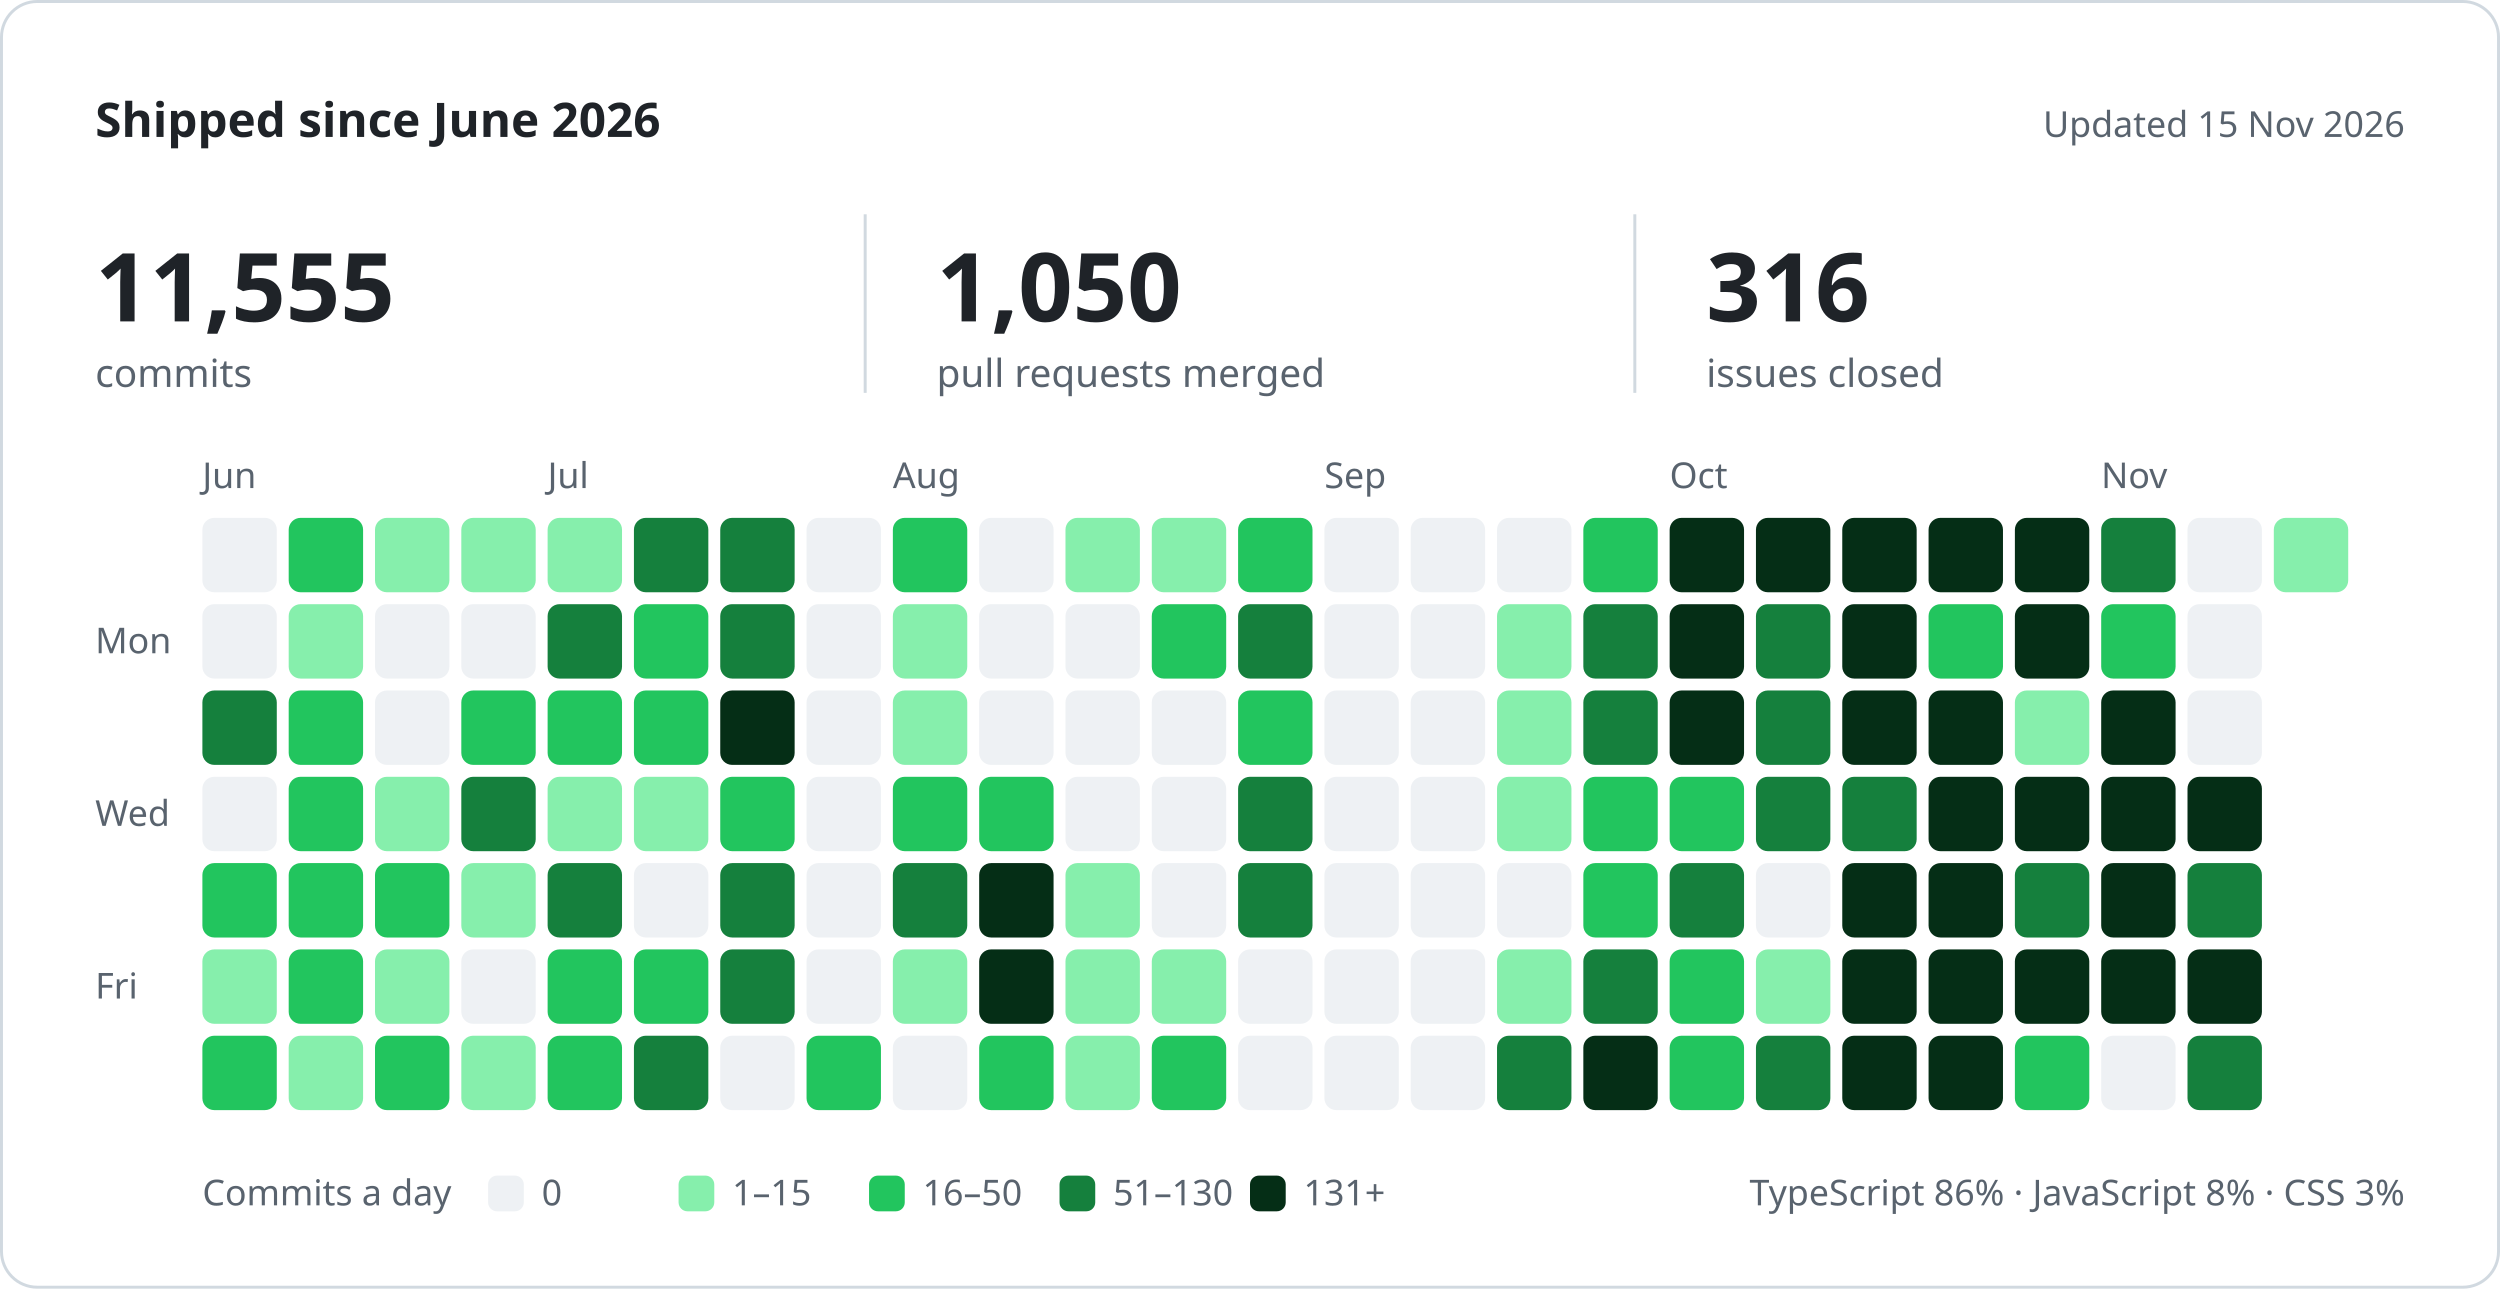
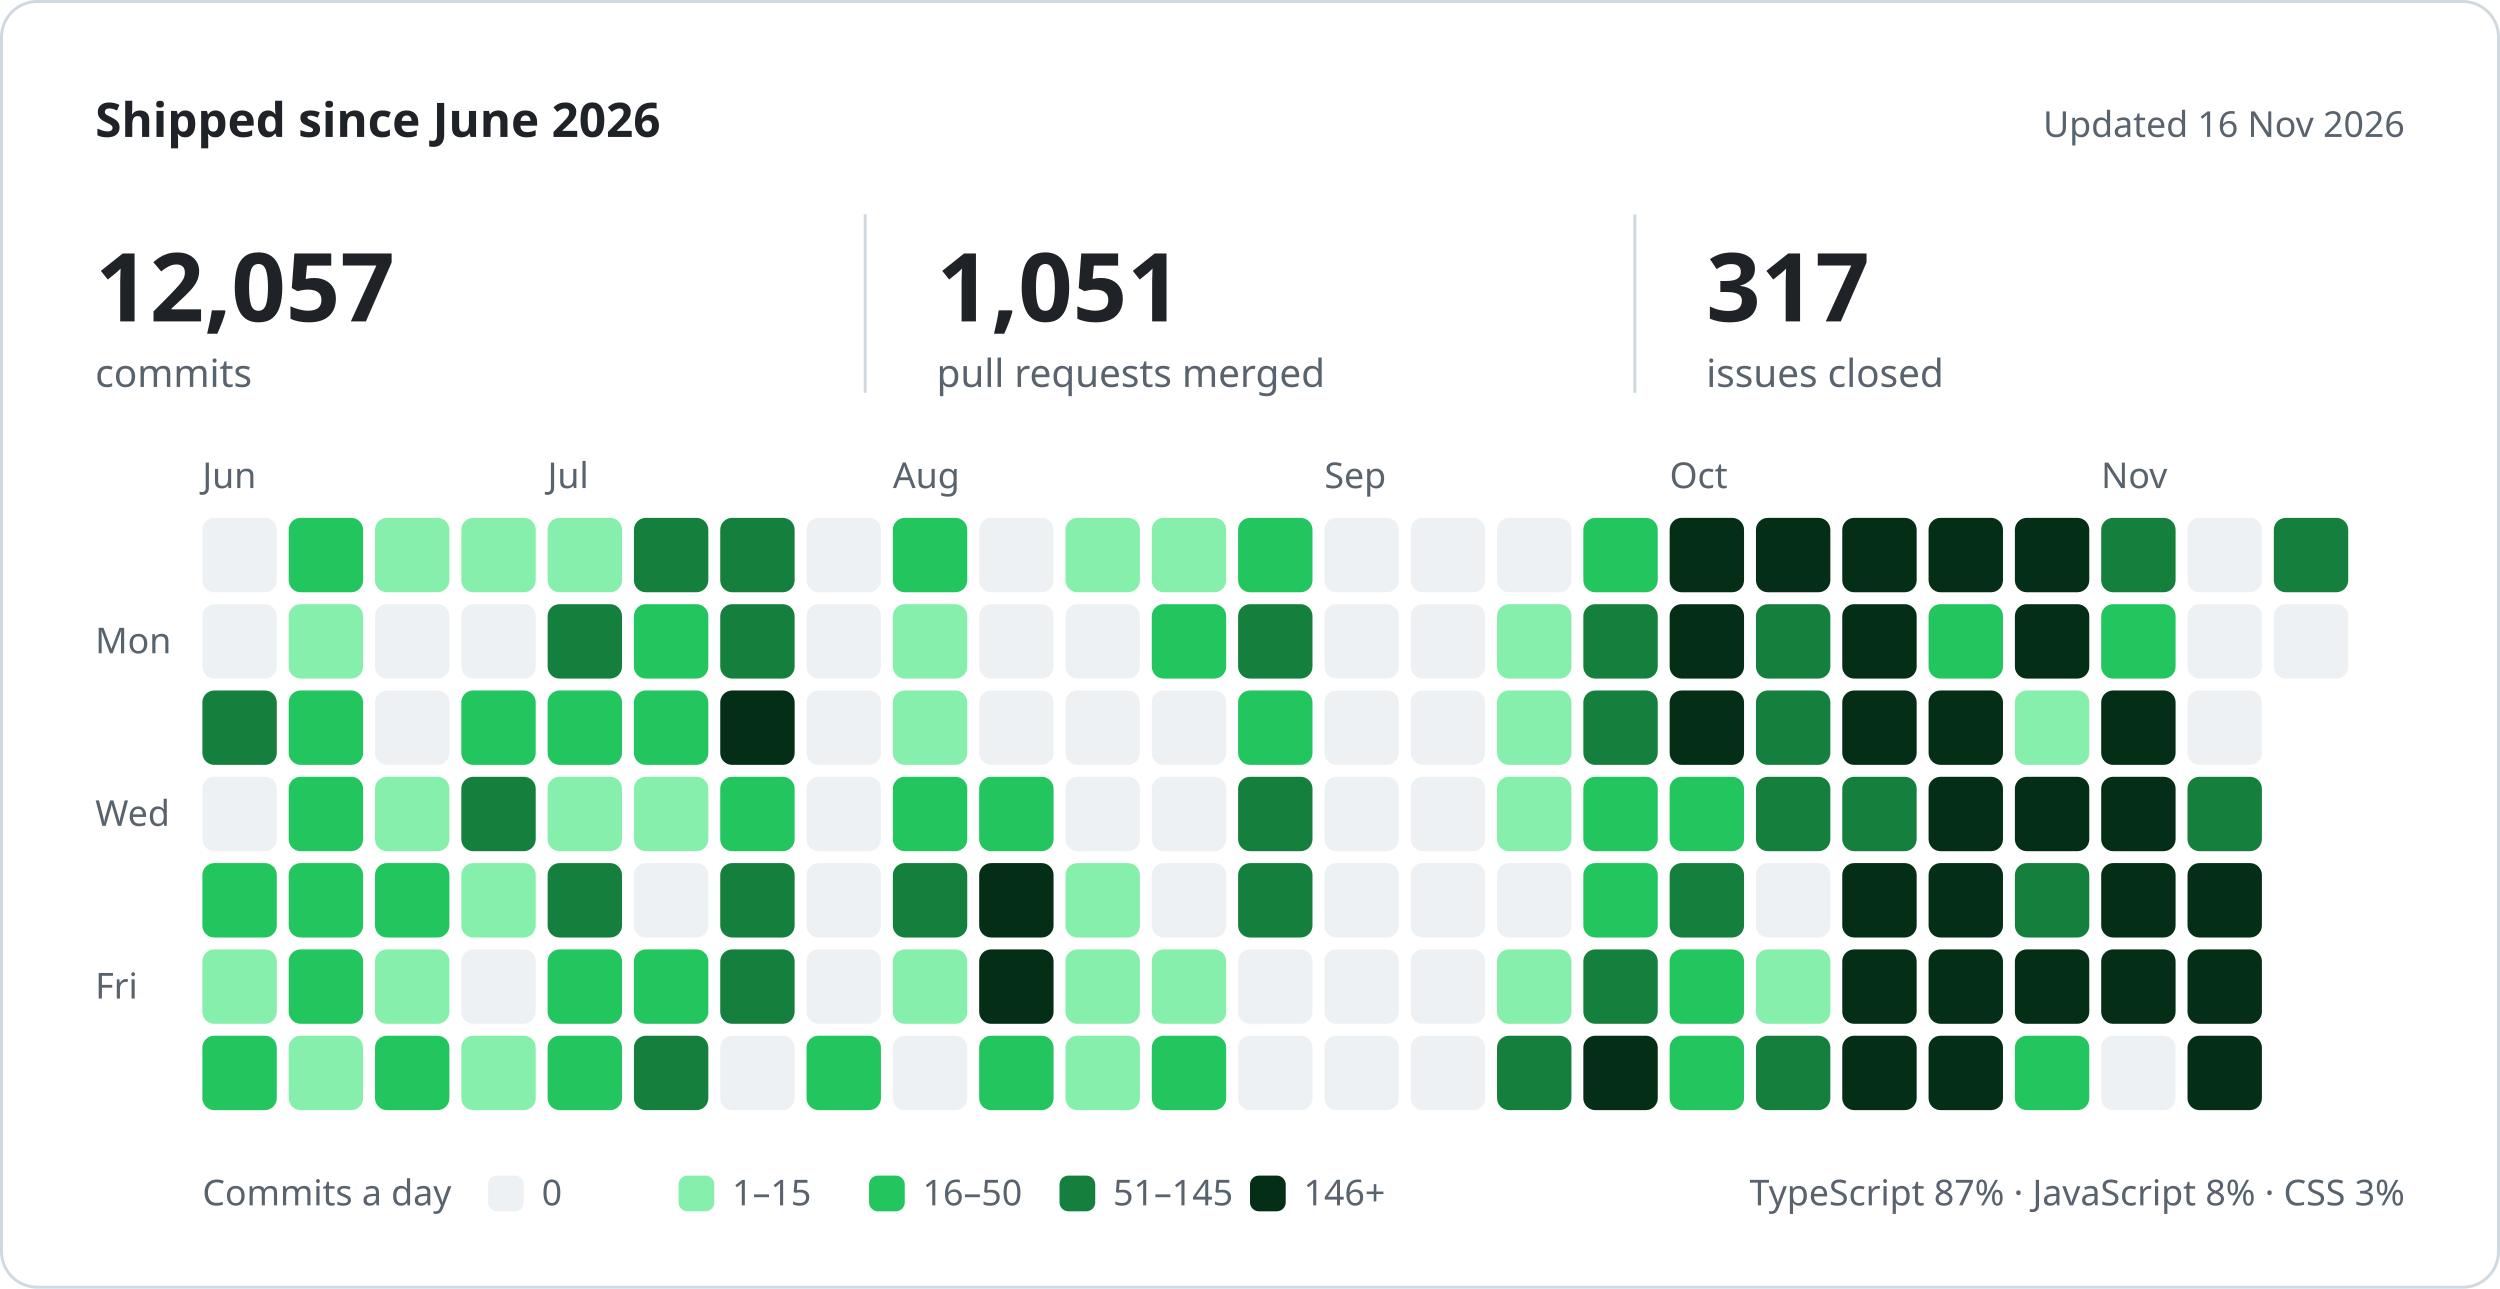
<svg xmlns="http://www.w3.org/2000/svg" width="840" height="433" viewBox="0 0 840 433" role="img" aria-labelledby="title desc" font-family="-apple-system, BlinkMacSystemFont, 'Segoe UI', 'Noto Sans', Helvetica, Arial, sans-serif">
  <rect x="0.5" y="0.5" width="839" height="432" rx="12" fill="none" stroke="#d1d9e0" />
  <text x="32" y="46" font-size="16" font-weight="600" fill="#1f2328">Shipped since June 2026</text>
-   <text x="808" y="46" font-size="12" text-anchor="end" fill="#59636e">Updated 15 Nov 2026</text>
-   <text x="32.0" y="108" font-size="32" font-weight="600" fill="#1f2328">11,555</text>
+   <text x="808" y="46" font-size="12" text-anchor="end" fill="#59636e">Updated 16 Nov 2026</text>
+   <text x="32.0" y="108" font-size="32" font-weight="600" fill="#1f2328">12,057</text>
  <text x="32.0" y="130" font-size="13" fill="#59636e">commits</text>
  <line x1="290.7" y1="72" x2="290.7" y2="132" stroke="#d1d9e0" />
-   <text x="314.7" y="108" font-size="32" font-weight="600" fill="#1f2328">1,050</text>
+   <text x="314.7" y="108" font-size="32" font-weight="600" fill="#1f2328">1,051</text>
  <text x="314.7" y="130" font-size="13" fill="#59636e">pull requests merged</text>
  <line x1="549.3" y1="72" x2="549.3" y2="132" stroke="#d1d9e0" />
-   <text x="573.3" y="108" font-size="32" font-weight="600" fill="#1f2328">316</text>
+   <text x="573.3" y="108" font-size="32" font-weight="600" fill="#1f2328">317</text>
  <text x="573.3" y="130" font-size="13" fill="#59636e">issues closed</text>
  <text x="68" y="164" font-size="12" fill="#59636e">Jun</text>
  <rect x="68" y="174" width="25" height="25" rx="4" fill="#eef1f4" />
  <rect x="68" y="203" width="25" height="25" rx="4" fill="#eef1f4" />
  <rect x="68" y="232" width="25" height="25" rx="4" fill="#15803d" />
  <rect x="68" y="261" width="25" height="25" rx="4" fill="#eef1f4" />
  <rect x="68" y="290" width="25" height="25" rx="4" fill="#22c55e" />
  <rect x="68" y="319" width="25" height="25" rx="4" fill="#86efac" />
  <rect x="68" y="348" width="25" height="25" rx="4" fill="#22c55e" />
  <rect x="97" y="174" width="25" height="25" rx="4" fill="#22c55e" />
  <rect x="97" y="203" width="25" height="25" rx="4" fill="#86efac" />
  <rect x="97" y="232" width="25" height="25" rx="4" fill="#22c55e" />
  <rect x="97" y="261" width="25" height="25" rx="4" fill="#22c55e" />
  <rect x="97" y="290" width="25" height="25" rx="4" fill="#22c55e" />
  <rect x="97" y="319" width="25" height="25" rx="4" fill="#22c55e" />
  <rect x="97" y="348" width="25" height="25" rx="4" fill="#86efac" />
  <rect x="126" y="174" width="25" height="25" rx="4" fill="#86efac" />
  <rect x="126" y="203" width="25" height="25" rx="4" fill="#eef1f4" />
  <rect x="126" y="232" width="25" height="25" rx="4" fill="#eef1f4" />
  <rect x="126" y="261" width="25" height="25" rx="4" fill="#86efac" />
  <rect x="126" y="290" width="25" height="25" rx="4" fill="#22c55e" />
  <rect x="126" y="319" width="25" height="25" rx="4" fill="#86efac" />
  <rect x="126" y="348" width="25" height="25" rx="4" fill="#22c55e" />
  <rect x="155" y="174" width="25" height="25" rx="4" fill="#86efac" />
  <rect x="155" y="203" width="25" height="25" rx="4" fill="#eef1f4" />
  <rect x="155" y="232" width="25" height="25" rx="4" fill="#22c55e" />
  <rect x="155" y="261" width="25" height="25" rx="4" fill="#15803d" />
  <rect x="155" y="290" width="25" height="25" rx="4" fill="#86efac" />
  <rect x="155" y="319" width="25" height="25" rx="4" fill="#eef1f4" />
  <rect x="155" y="348" width="25" height="25" rx="4" fill="#86efac" />
  <text x="184" y="164" font-size="12" fill="#59636e">Jul</text>
  <rect x="184" y="174" width="25" height="25" rx="4" fill="#86efac" />
  <rect x="184" y="203" width="25" height="25" rx="4" fill="#15803d" />
  <rect x="184" y="232" width="25" height="25" rx="4" fill="#22c55e" />
  <rect x="184" y="261" width="25" height="25" rx="4" fill="#86efac" />
  <rect x="184" y="290" width="25" height="25" rx="4" fill="#15803d" />
  <rect x="184" y="319" width="25" height="25" rx="4" fill="#22c55e" />
  <rect x="184" y="348" width="25" height="25" rx="4" fill="#22c55e" />
  <rect x="213" y="174" width="25" height="25" rx="4" fill="#15803d" />
  <rect x="213" y="203" width="25" height="25" rx="4" fill="#22c55e" />
  <rect x="213" y="232" width="25" height="25" rx="4" fill="#22c55e" />
  <rect x="213" y="261" width="25" height="25" rx="4" fill="#86efac" />
  <rect x="213" y="290" width="25" height="25" rx="4" fill="#eef1f4" />
  <rect x="213" y="319" width="25" height="25" rx="4" fill="#22c55e" />
  <rect x="213" y="348" width="25" height="25" rx="4" fill="#15803d" />
  <rect x="242" y="174" width="25" height="25" rx="4" fill="#15803d" />
  <rect x="242" y="203" width="25" height="25" rx="4" fill="#15803d" />
  <rect x="242" y="232" width="25" height="25" rx="4" fill="#052e16" />
  <rect x="242" y="261" width="25" height="25" rx="4" fill="#22c55e" />
  <rect x="242" y="290" width="25" height="25" rx="4" fill="#15803d" />
  <rect x="242" y="319" width="25" height="25" rx="4" fill="#15803d" />
  <rect x="242" y="348" width="25" height="25" rx="4" fill="#eef1f4" />
  <rect x="271" y="174" width="25" height="25" rx="4" fill="#eef1f4" />
  <rect x="271" y="203" width="25" height="25" rx="4" fill="#eef1f4" />
  <rect x="271" y="232" width="25" height="25" rx="4" fill="#eef1f4" />
  <rect x="271" y="261" width="25" height="25" rx="4" fill="#eef1f4" />
  <rect x="271" y="290" width="25" height="25" rx="4" fill="#eef1f4" />
  <rect x="271" y="319" width="25" height="25" rx="4" fill="#eef1f4" />
  <rect x="271" y="348" width="25" height="25" rx="4" fill="#22c55e" />
  <text x="300" y="164" font-size="12" fill="#59636e">Aug</text>
  <rect x="300" y="174" width="25" height="25" rx="4" fill="#22c55e" />
  <rect x="300" y="203" width="25" height="25" rx="4" fill="#86efac" />
  <rect x="300" y="232" width="25" height="25" rx="4" fill="#86efac" />
  <rect x="300" y="261" width="25" height="25" rx="4" fill="#22c55e" />
  <rect x="300" y="290" width="25" height="25" rx="4" fill="#15803d" />
  <rect x="300" y="319" width="25" height="25" rx="4" fill="#86efac" />
  <rect x="300" y="348" width="25" height="25" rx="4" fill="#eef1f4" />
  <rect x="329" y="174" width="25" height="25" rx="4" fill="#eef1f4" />
  <rect x="329" y="203" width="25" height="25" rx="4" fill="#eef1f4" />
  <rect x="329" y="232" width="25" height="25" rx="4" fill="#eef1f4" />
  <rect x="329" y="261" width="25" height="25" rx="4" fill="#22c55e" />
  <rect x="329" y="290" width="25" height="25" rx="4" fill="#052e16" />
  <rect x="329" y="319" width="25" height="25" rx="4" fill="#052e16" />
  <rect x="329" y="348" width="25" height="25" rx="4" fill="#22c55e" />
  <rect x="358" y="174" width="25" height="25" rx="4" fill="#86efac" />
  <rect x="358" y="203" width="25" height="25" rx="4" fill="#eef1f4" />
  <rect x="358" y="232" width="25" height="25" rx="4" fill="#eef1f4" />
  <rect x="358" y="261" width="25" height="25" rx="4" fill="#eef1f4" />
  <rect x="358" y="290" width="25" height="25" rx="4" fill="#86efac" />
  <rect x="358" y="319" width="25" height="25" rx="4" fill="#86efac" />
  <rect x="358" y="348" width="25" height="25" rx="4" fill="#86efac" />
  <rect x="387" y="174" width="25" height="25" rx="4" fill="#86efac" />
  <rect x="387" y="203" width="25" height="25" rx="4" fill="#22c55e" />
  <rect x="387" y="232" width="25" height="25" rx="4" fill="#eef1f4" />
  <rect x="387" y="261" width="25" height="25" rx="4" fill="#eef1f4" />
  <rect x="387" y="290" width="25" height="25" rx="4" fill="#eef1f4" />
  <rect x="387" y="319" width="25" height="25" rx="4" fill="#86efac" />
  <rect x="387" y="348" width="25" height="25" rx="4" fill="#22c55e" />
  <rect x="416" y="174" width="25" height="25" rx="4" fill="#22c55e" />
  <rect x="416" y="203" width="25" height="25" rx="4" fill="#15803d" />
  <rect x="416" y="232" width="25" height="25" rx="4" fill="#22c55e" />
  <rect x="416" y="261" width="25" height="25" rx="4" fill="#15803d" />
  <rect x="416" y="290" width="25" height="25" rx="4" fill="#15803d" />
  <rect x="416" y="319" width="25" height="25" rx="4" fill="#eef1f4" />
  <rect x="416" y="348" width="25" height="25" rx="4" fill="#eef1f4" />
  <text x="445" y="164" font-size="12" fill="#59636e">Sep</text>
  <rect x="445" y="174" width="25" height="25" rx="4" fill="#eef1f4" />
  <rect x="445" y="203" width="25" height="25" rx="4" fill="#eef1f4" />
  <rect x="445" y="232" width="25" height="25" rx="4" fill="#eef1f4" />
  <rect x="445" y="261" width="25" height="25" rx="4" fill="#eef1f4" />
  <rect x="445" y="290" width="25" height="25" rx="4" fill="#eef1f4" />
  <rect x="445" y="319" width="25" height="25" rx="4" fill="#eef1f4" />
  <rect x="445" y="348" width="25" height="25" rx="4" fill="#eef1f4" />
  <rect x="474" y="174" width="25" height="25" rx="4" fill="#eef1f4" />
  <rect x="474" y="203" width="25" height="25" rx="4" fill="#eef1f4" />
  <rect x="474" y="232" width="25" height="25" rx="4" fill="#eef1f4" />
  <rect x="474" y="261" width="25" height="25" rx="4" fill="#eef1f4" />
  <rect x="474" y="290" width="25" height="25" rx="4" fill="#eef1f4" />
  <rect x="474" y="319" width="25" height="25" rx="4" fill="#eef1f4" />
  <rect x="474" y="348" width="25" height="25" rx="4" fill="#eef1f4" />
  <rect x="503" y="174" width="25" height="25" rx="4" fill="#eef1f4" />
  <rect x="503" y="203" width="25" height="25" rx="4" fill="#86efac" />
  <rect x="503" y="232" width="25" height="25" rx="4" fill="#86efac" />
  <rect x="503" y="261" width="25" height="25" rx="4" fill="#86efac" />
  <rect x="503" y="290" width="25" height="25" rx="4" fill="#eef1f4" />
  <rect x="503" y="319" width="25" height="25" rx="4" fill="#86efac" />
  <rect x="503" y="348" width="25" height="25" rx="4" fill="#15803d" />
  <rect x="532" y="174" width="25" height="25" rx="4" fill="#22c55e" />
  <rect x="532" y="203" width="25" height="25" rx="4" fill="#15803d" />
  <rect x="532" y="232" width="25" height="25" rx="4" fill="#15803d" />
  <rect x="532" y="261" width="25" height="25" rx="4" fill="#22c55e" />
  <rect x="532" y="290" width="25" height="25" rx="4" fill="#22c55e" />
  <rect x="532" y="319" width="25" height="25" rx="4" fill="#15803d" />
  <rect x="532" y="348" width="25" height="25" rx="4" fill="#052e16" />
  <text x="561" y="164" font-size="12" fill="#59636e">Oct</text>
  <rect x="561" y="174" width="25" height="25" rx="4" fill="#052e16" />
  <rect x="561" y="203" width="25" height="25" rx="4" fill="#052e16" />
  <rect x="561" y="232" width="25" height="25" rx="4" fill="#052e16" />
  <rect x="561" y="261" width="25" height="25" rx="4" fill="#22c55e" />
  <rect x="561" y="290" width="25" height="25" rx="4" fill="#15803d" />
  <rect x="561" y="319" width="25" height="25" rx="4" fill="#22c55e" />
  <rect x="561" y="348" width="25" height="25" rx="4" fill="#22c55e" />
  <rect x="590" y="174" width="25" height="25" rx="4" fill="#052e16" />
  <rect x="590" y="203" width="25" height="25" rx="4" fill="#15803d" />
  <rect x="590" y="232" width="25" height="25" rx="4" fill="#15803d" />
  <rect x="590" y="261" width="25" height="25" rx="4" fill="#15803d" />
  <rect x="590" y="290" width="25" height="25" rx="4" fill="#eef1f4" />
  <rect x="590" y="319" width="25" height="25" rx="4" fill="#86efac" />
  <rect x="590" y="348" width="25" height="25" rx="4" fill="#15803d" />
  <rect x="619" y="174" width="25" height="25" rx="4" fill="#052e16" />
  <rect x="619" y="203" width="25" height="25" rx="4" fill="#052e16" />
  <rect x="619" y="232" width="25" height="25" rx="4" fill="#052e16" />
  <rect x="619" y="261" width="25" height="25" rx="4" fill="#15803d" />
  <rect x="619" y="290" width="25" height="25" rx="4" fill="#052e16" />
  <rect x="619" y="319" width="25" height="25" rx="4" fill="#052e16" />
  <rect x="619" y="348" width="25" height="25" rx="4" fill="#052e16" />
  <rect x="648" y="174" width="25" height="25" rx="4" fill="#052e16" />
  <rect x="648" y="203" width="25" height="25" rx="4" fill="#22c55e" />
  <rect x="648" y="232" width="25" height="25" rx="4" fill="#052e16" />
  <rect x="648" y="261" width="25" height="25" rx="4" fill="#052e16" />
  <rect x="648" y="290" width="25" height="25" rx="4" fill="#052e16" />
  <rect x="648" y="319" width="25" height="25" rx="4" fill="#052e16" />
  <rect x="648" y="348" width="25" height="25" rx="4" fill="#052e16" />
  <rect x="677" y="174" width="25" height="25" rx="4" fill="#052e16" />
  <rect x="677" y="203" width="25" height="25" rx="4" fill="#052e16" />
  <rect x="677" y="232" width="25" height="25" rx="4" fill="#86efac" />
  <rect x="677" y="261" width="25" height="25" rx="4" fill="#052e16" />
  <rect x="677" y="290" width="25" height="25" rx="4" fill="#15803d" />
  <rect x="677" y="319" width="25" height="25" rx="4" fill="#052e16" />
  <rect x="677" y="348" width="25" height="25" rx="4" fill="#22c55e" />
  <text x="706" y="164" font-size="12" fill="#59636e">Nov</text>
  <rect x="706" y="174" width="25" height="25" rx="4" fill="#15803d" />
  <rect x="706" y="203" width="25" height="25" rx="4" fill="#22c55e" />
  <rect x="706" y="232" width="25" height="25" rx="4" fill="#052e16" />
  <rect x="706" y="261" width="25" height="25" rx="4" fill="#052e16" />
  <rect x="706" y="290" width="25" height="25" rx="4" fill="#052e16" />
  <rect x="706" y="319" width="25" height="25" rx="4" fill="#052e16" />
  <rect x="706" y="348" width="25" height="25" rx="4" fill="#eef1f4" />
  <rect x="735" y="174" width="25" height="25" rx="4" fill="#eef1f4" />
  <rect x="735" y="203" width="25" height="25" rx="4" fill="#eef1f4" />
  <rect x="735" y="232" width="25" height="25" rx="4" fill="#eef1f4" />
-   <rect x="735" y="261" width="25" height="25" rx="4" fill="#052e16" />
-   <rect x="735" y="290" width="25" height="25" rx="4" fill="#15803d" />
+   <rect x="735" y="261" width="25" height="25" rx="4" fill="#15803d" />
+   <rect x="735" y="290" width="25" height="25" rx="4" fill="#052e16" />
  <rect x="735" y="319" width="25" height="25" rx="4" fill="#052e16" />
-   <rect x="735" y="348" width="25" height="25" rx="4" fill="#15803d" />
-   <rect x="764" y="174" width="25" height="25" rx="4" fill="#86efac" />
+   <rect x="735" y="348" width="25" height="25" rx="4" fill="#052e16" />
+   <rect x="764" y="174" width="25" height="25" rx="4" fill="#15803d" />
+   <rect x="764" y="203" width="25" height="25" rx="4" fill="#eef1f4" />
  <text x="32" y="219.5" font-size="12" fill="#59636e">Mon</text>
  <text x="32" y="277.5" font-size="12" fill="#59636e">Wed</text>
  <text x="32" y="335.5" font-size="12" fill="#59636e">Fri</text>
  <text x="68" y="405" font-size="12" fill="#59636e">Commits a day</text>
  <rect x="164" y="395" width="12" height="12" rx="3" fill="#eef1f4" />
  <text x="182" y="405" font-size="12" fill="#59636e">0</text>
  <rect x="228" y="395" width="12" height="12" rx="3" fill="#86efac" />
  <text x="246" y="405" font-size="12" fill="#59636e">1–15</text>
  <rect x="292" y="395" width="12" height="12" rx="3" fill="#22c55e" />
  <text x="310" y="405" font-size="12" fill="#59636e">16–50</text>
  <rect x="356" y="395" width="12" height="12" rx="3" fill="#15803d" />
-   <text x="374" y="405" font-size="12" fill="#59636e">51–130</text>
+   <text x="374" y="405" font-size="12" fill="#59636e">51–145</text>
  <rect x="420" y="395" width="12" height="12" rx="3" fill="#052e16" />
-   <text x="438" y="405" font-size="12" fill="#59636e">131+</text>
-   <text x="808" y="405" font-size="12" text-anchor="end" fill="#59636e">TypeScript 86% · JavaScript 8% · CSS 3%</text>
+   <text x="438" y="405" font-size="12" fill="#59636e">146+</text>
+   <text x="808" y="405" font-size="12" text-anchor="end" fill="#59636e">TypeScript 87% · JavaScript 8% · CSS 3%</text>
</svg>
